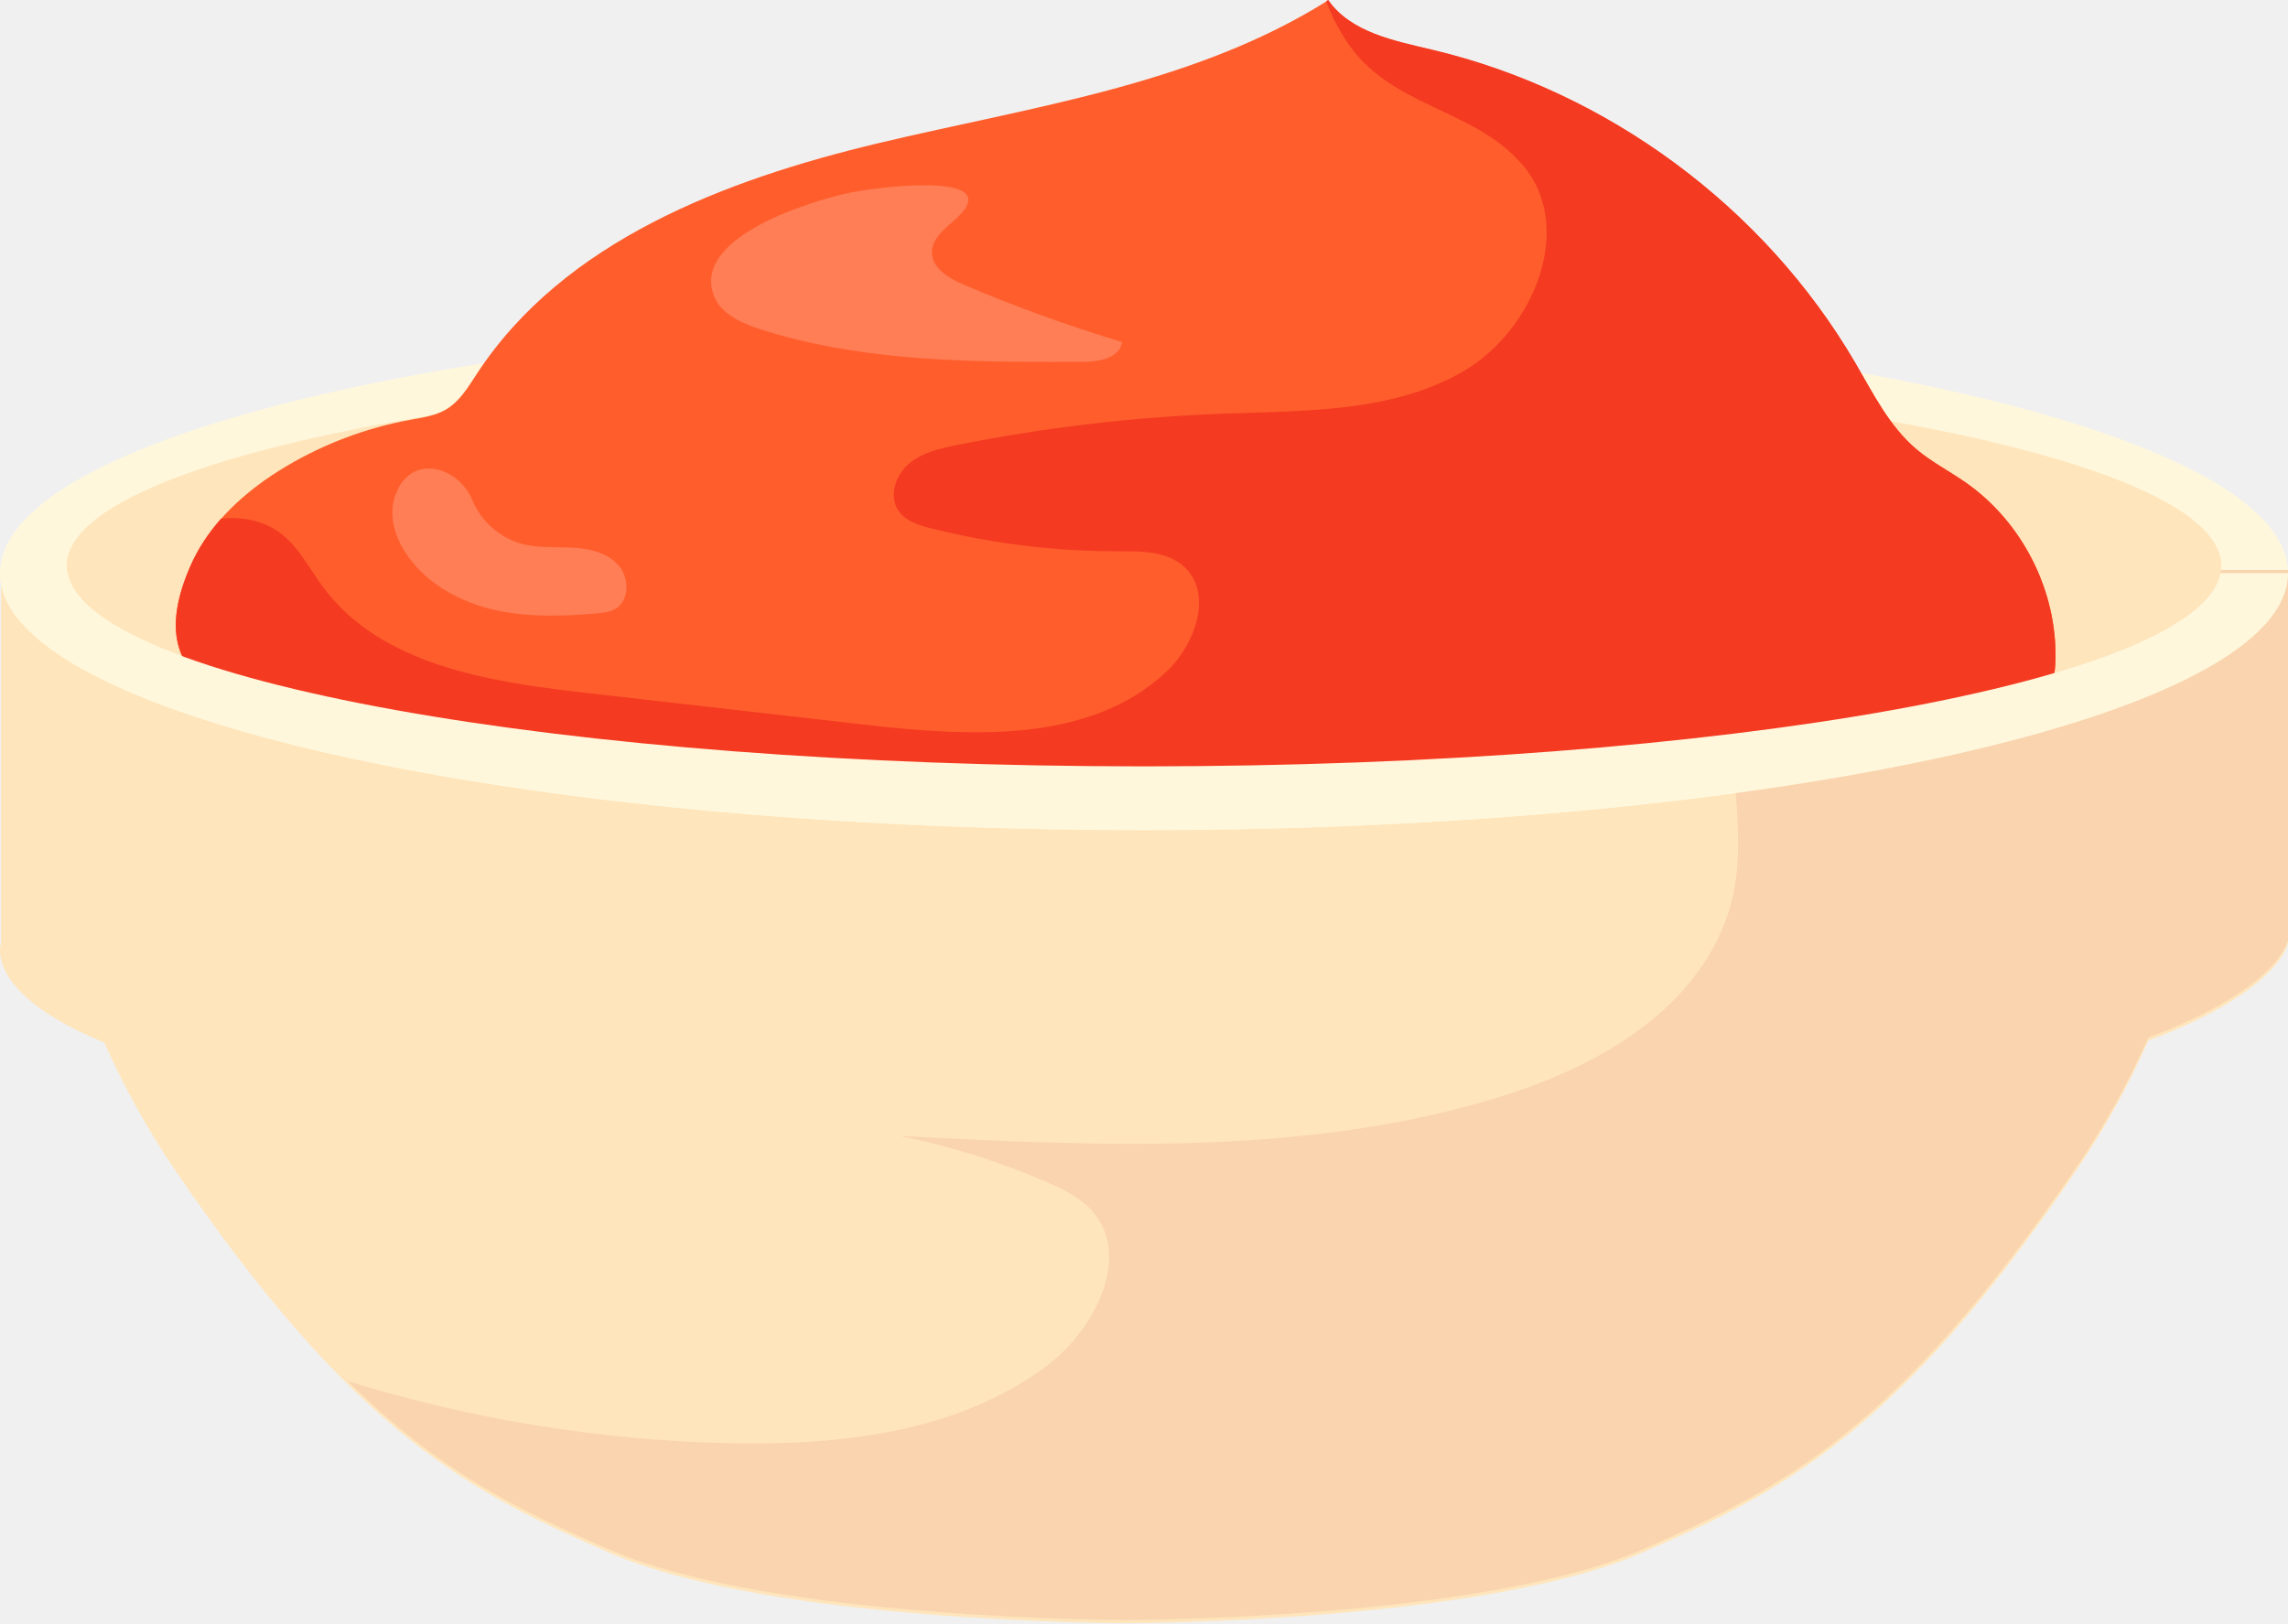
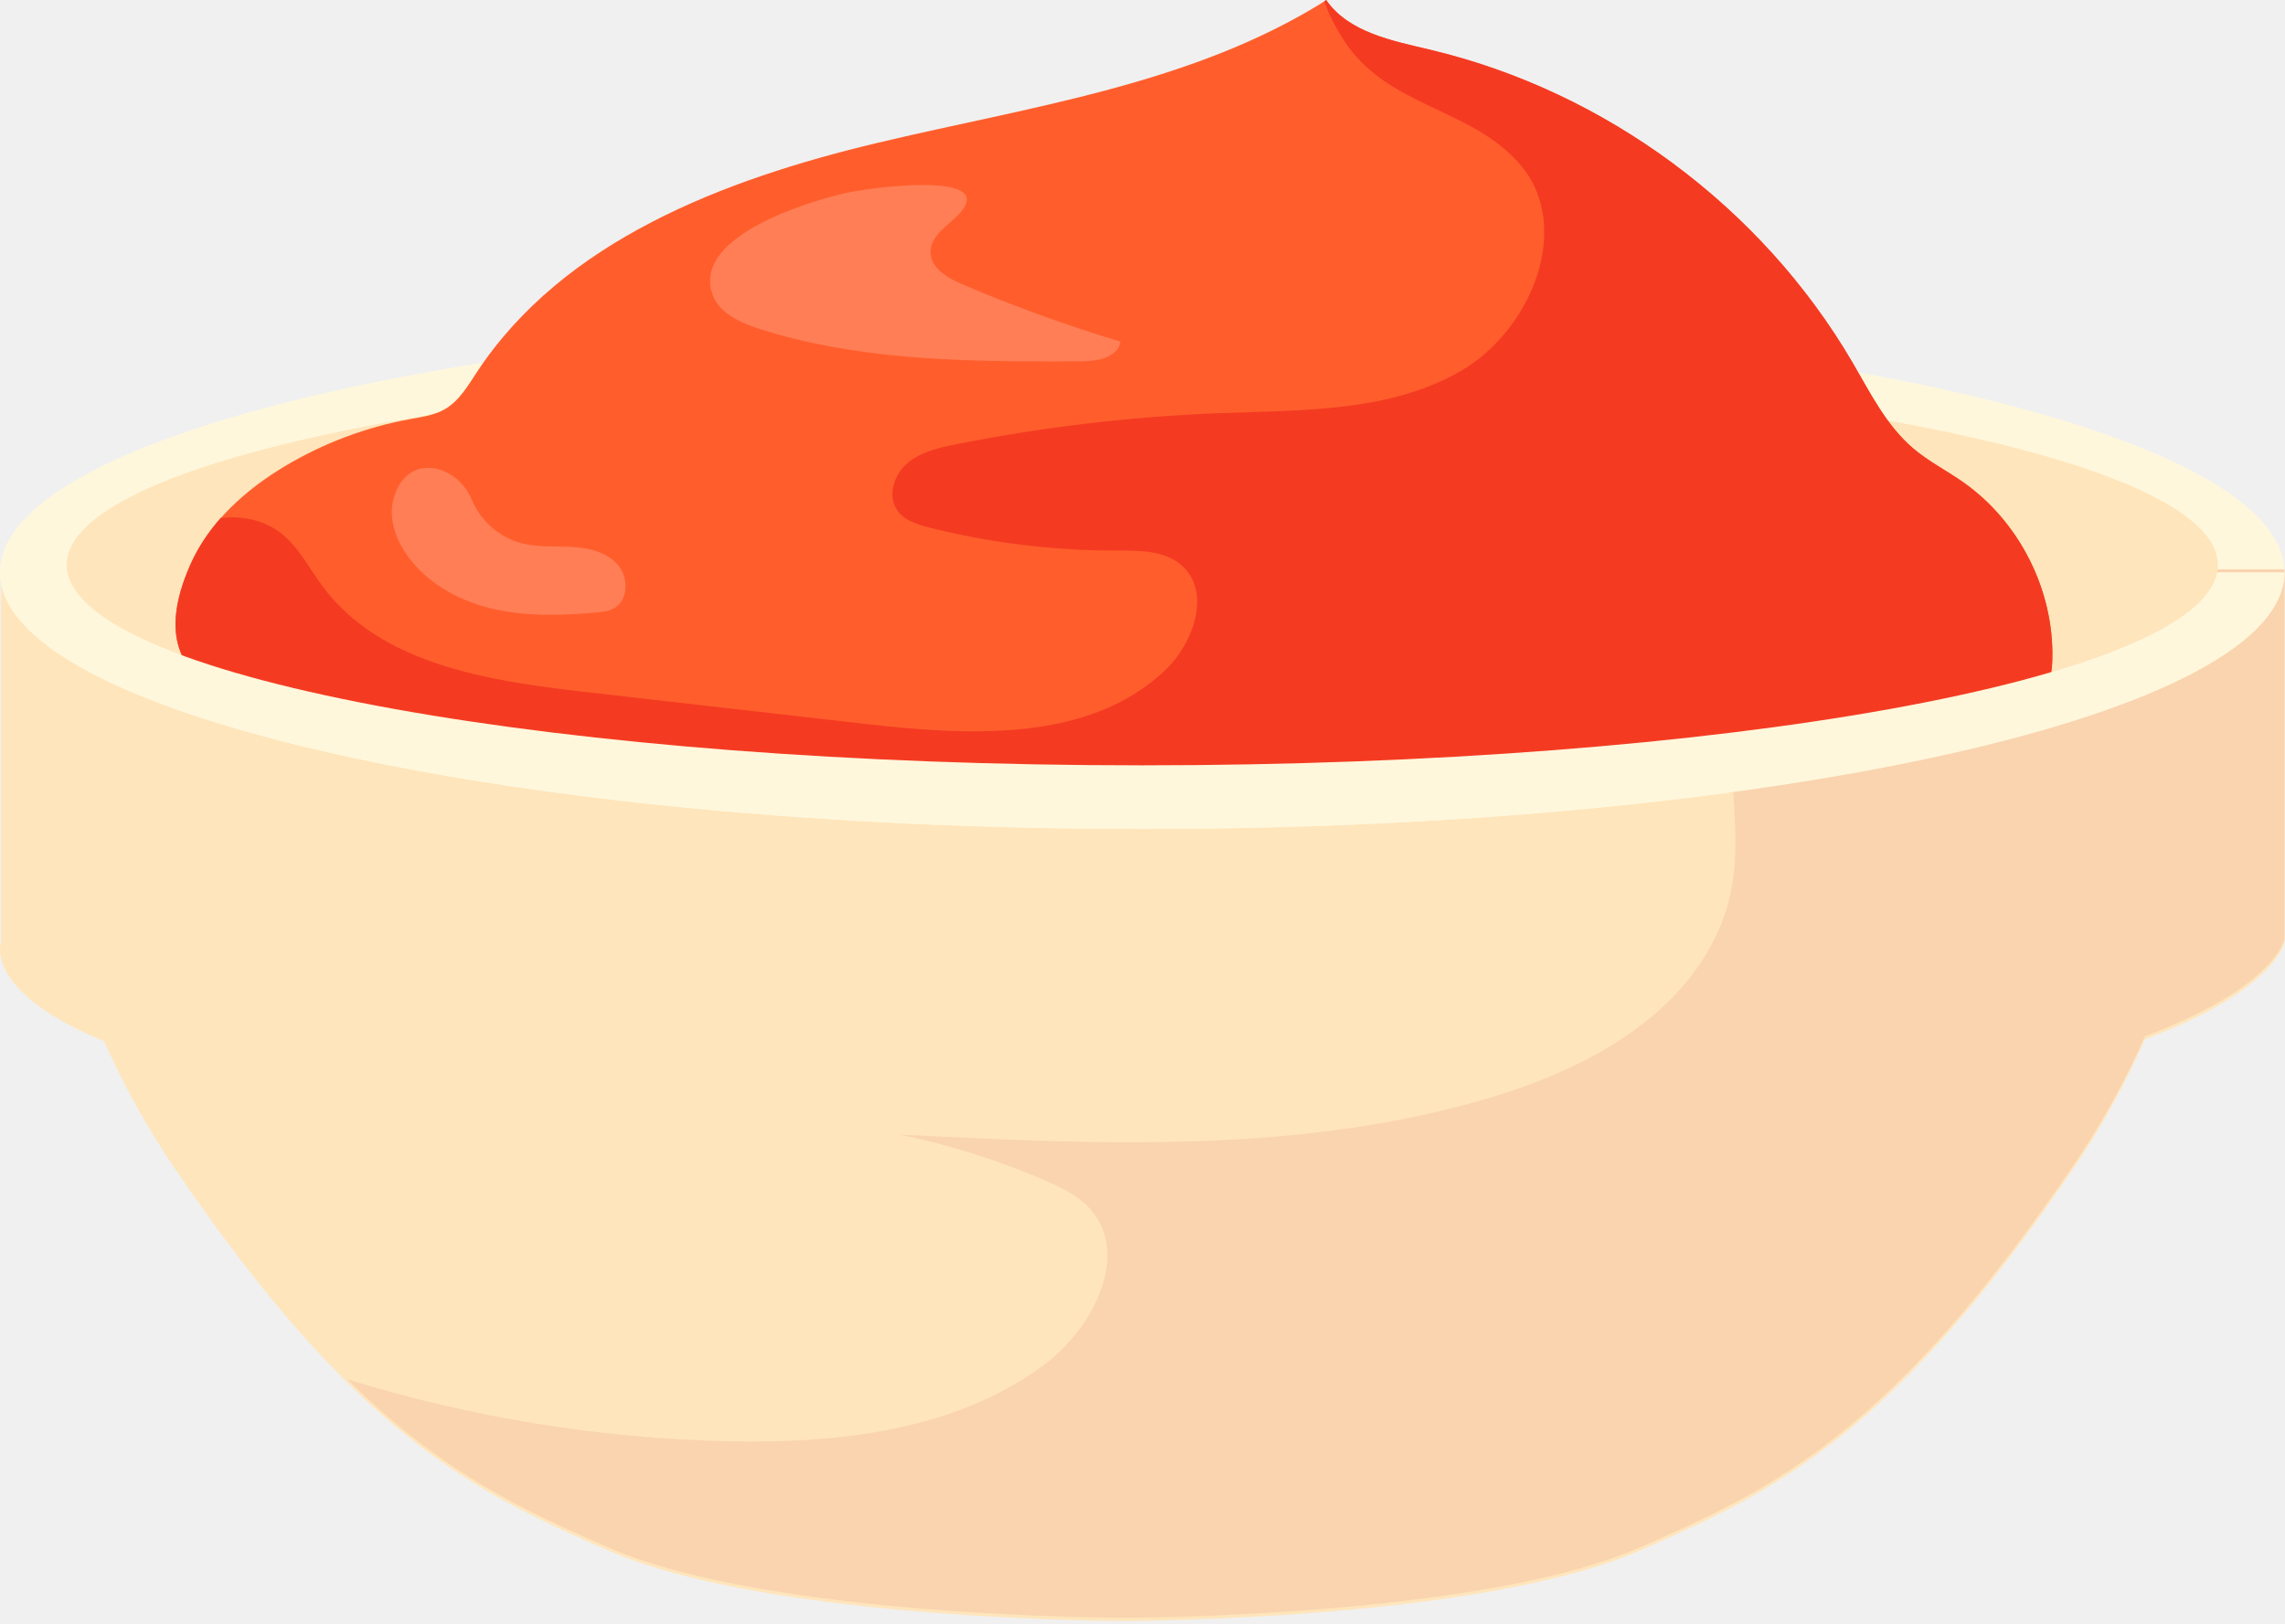
- <svg xmlns="http://www.w3.org/2000/svg" width="190.987mm" height="135.53mm" viewBox="0 0 190.987 135.53" version="1.1" id="svg1005">
-   <defs id="defs1002" />
-   <g id="layer1" transform="translate(35.5082,-20.38393)">
-     <g id="g982" transform="translate(255.5981,-252.4458)">
-       <path d="m -104.67,320.684 h -186.348 v 30.886 c 0,0 -1.577,4.11 8.615,8.315 1.58,3.542 3.496,7.08 5.817,10.502 15.173,22.359 24.945,27.122 36.417,32.117 13.437,5.856 43.039,5.856 43.039,5.856 0,0 29.598,0 43.039,-5.856 11.472,-4.995 21.241,-9.758 36.414,-32.117 2.36,-3.475 4.297,-7.07 5.891,-10.664 11.035,-4.149 11.666,-8.153 11.666,-8.153 v -30.886 h -4.551" style="fill:#ffe5bb;fill-opacity:1;fill-rule:nonzero;stroke:none;stroke-width:0.035" id="path366" />
-       <path d="m -100.119,320.684 c 0,11.85 -42.753,21.456 -95.493,21.456 -52.74,0 -95.493,-9.606 -95.493,-21.456 0,-11.85 42.753,-21.456 95.493,-21.456 52.74,0 95.493,9.606 95.493,21.456" style="fill:#fff7dc;fill-opacity:1;fill-rule:nonzero;stroke:none;stroke-width:0.035" id="path368" />
-       <path d="m -111.786,359.461 c 11.035,-4.152 11.666,-8.153 11.666,-8.153 v -30.886 h -4.551 -29.538 c -2.364,1.633 -4.667,3.337 -6.904,5.115 -3.02,2.402 -5.08,4.424 -5.235,8.421 -0.222,5.757 1.397,10.862 -1.012,16.482 -3.231,7.535 -11.275,11.811 -19.131,14.157 -15.91,4.752 -32.875,3.941 -49.456,3.087 4.209,0.857 8.326,2.155 12.263,3.87 1.348,0.586 2.713,1.245 3.697,2.335 3.436,3.814 0.268,10.026 -3.859,13.077 -7.412,5.482 -17.17,6.569 -26.388,6.368 -10.784,-0.236 -21.534,-1.997 -31.842,-5.182 7.856,7.761 14.531,10.876 21.907,14.09 13.437,5.853 43.039,5.853 43.039,5.853 0,0 29.598,0 43.039,-5.853 11.472,-4.999 21.241,-9.758 36.414,-32.12 2.36,-3.475 4.297,-7.07 5.891,-10.661" style="fill:#f9d4af;fill-opacity:1;fill-rule:nonzero;stroke:none;stroke-width:0.035" id="path370" />
-       <path d="m -105.69,320.067 c 0,9.253 -40.259,16.753 -89.923,16.753 -49.661,0 -89.923,-7.5 -89.923,-16.753 0,-9.25 40.263,-16.75 89.923,-16.75 49.664,0 89.923,7.5 89.923,16.75" style="fill:#ffe5bb;fill-opacity:1;fill-rule:nonzero;stroke:none;stroke-width:0.035" id="path372" />
-       <path d="m -275.203,320.081 c 1.573,-3.588 4.65,-6.339 8.022,-8.336 3.182,-1.887 6.699,-3.203 10.34,-3.866 1.016,-0.187 2.067,-0.332 2.956,-0.854 1.164,-0.684 1.877,-1.909 2.618,-3.037 7.243,-11.031 20.666,-16.15 33.503,-19.209 12.838,-3.059 26.367,-4.889 37.529,-11.927 1.887,2.709 5.51,3.397 8.721,4.163 14.626,3.475 27.679,13.137 35.267,26.116 1.496,2.558 2.84,5.299 5.098,7.214 1.277,1.083 2.79,1.852 4.159,2.812 4.713,3.302 7.609,9.049 7.461,14.803 -0.021,0.921 -0.141,1.898 -0.706,2.625 -0.476,0.617 -1.21,0.97 -1.923,1.288 -11.158,4.964 -23.686,5.616 -35.885,6.191 -35.348,1.669 -71.342,3.344 -106.13,-4.519 -7.535,-1.7 -15.335,-3.655 -11.031,-13.462" style="fill:#ff5e2c;fill-opacity:1;fill-rule:nonzero;stroke:none;stroke-width:0.035" id="path374" />
-       <path d="m -158.042,338.041 c 12.199,-0.579 24.726,-1.228 35.885,-6.191 0.713,-0.318 1.446,-0.67 1.923,-1.288 0.564,-0.727 0.684,-1.704 0.706,-2.628 0.148,-5.75 -2.748,-11.497 -7.461,-14.799 -1.369,-0.963 -2.882,-1.729 -4.159,-2.812 -2.258,-1.916 -3.602,-4.657 -5.098,-7.214 -7.588,-12.979 -20.641,-22.641 -35.267,-26.12 -3.21,-0.762 -6.833,-1.45 -8.721,-4.159 -0.056,0.035 -0.113,0.071 -0.169,0.102 0.356,1.009 0.885,2.085 1.619,3.228 3.63,5.676 10.654,5.627 14.774,10.442 4.441,5.193 0.938,13.829 -4.981,17.247 -5.916,3.418 -13.137,3.267 -19.967,3.517 -7.468,0.275 -14.912,1.15 -22.243,2.614 -1.436,0.286 -2.935,0.628 -4.05,1.58 -1.118,0.953 -1.686,2.713 -0.857,3.923 0.6,0.871 1.704,1.21 2.731,1.468 5.101,1.277 10.361,1.923 15.621,1.912 1.884,-0.004 3.965,-0.025 5.397,1.203 2.551,2.187 1.087,6.505 -1.355,8.816 -6.41,6.064 -16.432,5.454 -25.202,4.456 -7.835,-0.896 -15.67,-1.789 -23.509,-2.685 -7.98,-0.91 -16.887,-2.328 -21.685,-8.77 -1.182,-1.584 -2.081,-3.447 -3.679,-4.607 -1.39,-1.005 -3.15,-1.33 -4.868,-1.136 -1.037,1.175 -1.912,2.48 -2.544,3.919 -4.304,9.807 3.496,11.762 11.031,13.462 34.787,7.863 70.781,6.188 106.13,4.519" style="fill:#f43b22;fill-opacity:1;fill-rule:nonzero;stroke:none;stroke-width:0.035" id="path376" />
-       <path d="m -203.466,303.049 c -8.16,0 -16.394,-0.247 -24.141,-2.716 -1.704,-0.543 -3.602,-1.432 -4.025,-3.171 -1.245,-4.664 8.103,-7.486 11.25,-8.195 1.079,-0.243 4.004,-0.667 6.431,-0.667 2.9,0 5.091,0.607 2.572,2.861 -0.857,0.766 -1.923,1.563 -1.937,2.709 -0.021,1.358 1.422,2.208 2.671,2.738 4.307,1.834 8.717,3.433 13.197,4.784 -0.173,1.312 -1.898,1.647 -3.221,1.651 -0.931,0.004 -1.863,0.007 -2.798,0.007" style="fill:#ff7e56;fill-opacity:1;fill-rule:nonzero;stroke:none;stroke-width:0.035" id="path378" />
-       <path d="m -245.076,324.233 c -1.693,0 -3.38,-0.141 -5.02,-0.543 -2.875,-0.706 -5.63,-2.293 -7.214,-4.794 -0.826,-1.298 -1.309,-2.91 -0.893,-4.392 0.508,-1.803 1.669,-2.554 2.896,-2.554 1.443,0 2.977,1.044 3.634,2.649 0.734,1.799 2.364,3.203 4.247,3.672 1.355,0.335 2.773,0.208 4.163,0.289 1.393,0.081 2.875,0.43 3.792,1.478 0.921,1.048 0.921,2.953 -0.289,3.644 -0.452,0.261 -0.991,0.318 -1.51,0.36 -1.263,0.113 -2.536,0.191 -3.806,0.191" style="fill:#ff7e56;fill-opacity:1;fill-rule:nonzero;stroke:none;stroke-width:0.035" id="path380" />
-       <path d="m -105.757,320.684 c -1.743,8.968 -41.3,16.136 -89.856,16.136 -48.553,0 -88.113,-7.168 -89.856,-16.136 h -5.637 c 0,11.85 42.753,21.456 95.493,21.456 52.74,0 95.493,-9.606 95.493,-21.456 h -5.637" style="fill:#fff7dc;fill-opacity:1;fill-rule:nonzero;stroke:none;stroke-width:0.035" id="path382" />
-     </g>
+ <svg xmlns="http://www.w3.org/2000/svg" width="722" height="513" viewBox="0 0 722 513" fill="none">
+   <g clip-path="url(#clip0_141_1399)">
+     <path d="M704.64 180.867H0.333V297.6C0.333 297.6 -5.627 313.133 32.893 329.027C38.866 342.413 46.106 355.787 54.88 368.72C112.226 453.227 149.159 471.227 192.519 490.107C243.306 512.24 355.186 512.24 355.186 512.24C355.186 512.24 467.053 512.24 517.853 490.107C561.213 471.227 598.133 453.227 655.48 368.72C664.4 355.587 671.72 342 677.746 328.413C719.453 312.733 721.84 297.6 721.84 297.6V180.867H704.64" fill="#FFE5BB" />
+     <path d="M721.84 180.867C721.84 225.653 560.253 261.96 360.92 261.96C161.587 261.96 0 225.653 0 180.867C0 136.08 161.587 99.773 360.92 99.773C560.253 99.773 721.84 136.08 721.84 180.867" fill="#FFF7DC" />
+     <path d="M677.746 327.427C719.453 311.733 721.84 296.613 721.84 296.613V179.88H704.64H593C584.066 186.053 575.36 192.493 566.906 199.213C555.493 208.293 547.706 215.933 547.12 231.04C546.28 252.8 552.4 272.093 543.293 293.333C531.08 321.813 500.68 337.973 470.986 346.84C410.853 364.8 346.733 361.733 284.066 358.507C299.973 361.747 315.533 366.653 330.413 373.133C335.506 375.347 340.666 377.84 344.386 381.96C357.373 396.373 345.4 419.853 329.8 431.387C301.786 452.107 264.906 456.213 230.066 455.453C189.306 454.56 148.68 447.907 109.72 435.867C139.413 465.2 164.64 476.973 192.52 489.12C243.306 511.24 355.186 511.24 355.186 511.24C355.186 511.24 467.053 511.24 517.853 489.12C561.213 470.227 598.133 452.24 655.48 367.72C664.4 354.587 671.72 341 677.746 327.427" fill="#F9D4AF" />
+     <path d="M700.786 178.533C700.786 213.507 548.626 241.853 360.919 241.853C173.226 241.853 21.053 213.507 21.053 178.533C21.053 143.573 173.226 115.227 360.919 115.227C548.626 115.227 700.786 143.573 700.786 178.533" fill="#FFE5BB" />
+     <path d="M60.107 178.587C66.053 165.027 77.68 154.627 90.427 147.08C102.453 139.947 115.747 134.973 129.507 132.467C133.347 131.76 137.32 131.213 140.68 129.24C145.08 126.653 147.773 122.027 150.573 117.76C177.947 76.067 228.68 56.72 277.2 45.16C325.72 33.6 376.853 26.68 419.04 0.08C426.173 10.32 439.867 12.92 452 15.813C507.28 28.947 556.613 65.467 585.293 114.52C590.947 124.187 596.027 134.547 604.56 141.787C609.387 145.88 615.107 148.787 620.28 152.413C638.094 164.893 649.04 186.613 648.48 208.36C648.4 211.84 647.947 215.533 645.813 218.28C644.013 220.613 641.24 221.947 638.547 223.147C596.373 241.907 549.027 244.373 502.92 246.547C369.32 252.853 233.28 259.187 101.8 229.467C73.32 223.04 43.84 215.653 60.107 178.587" fill="#FF5E2C" />
+     <path d="M502.92 246.467C549.027 244.28 596.373 241.827 638.547 223.067C641.24 221.867 644.013 220.533 645.813 218.2C647.947 215.453 648.4 211.76 648.48 208.267C649.04 186.533 638.094 164.813 620.28 152.333C615.107 148.693 609.387 145.8 604.56 141.707C596.027 134.467 590.947 124.107 585.293 114.44C556.613 65.387 507.28 28.867 452 15.72C439.867 12.84 426.173 10.24 419.04 6.10352e-05C418.827 0.133 418.613 0.267 418.4 0.387C419.747 4.2 421.747 8.267 424.52 12.587C438.24 34.04 464.787 33.853 480.36 52.053C497.147 71.68 483.907 104.32 461.533 117.24C439.173 130.16 411.88 129.587 386.067 130.533C357.84 131.573 329.707 134.88 302 140.413C296.574 141.493 290.907 142.787 286.693 146.387C282.467 149.987 280.32 156.64 283.454 161.213C285.72 164.507 289.893 165.787 293.774 166.76C313.053 171.587 332.933 174.027 352.813 173.987C359.933 173.972 367.8 173.893 373.214 178.533C382.853 186.8 377.32 203.12 368.093 211.853C343.867 234.773 305.987 232.467 272.84 228.693C243.227 225.307 213.613 221.933 183.987 218.547C153.827 215.107 120.16 209.747 102.027 185.4C97.56 179.413 94.16 172.373 88.12 167.987C82.867 164.187 76.213 162.96 69.72 163.693C65.8 168.133 62.493 173.067 60.107 178.507C43.84 215.573 73.32 222.96 101.8 229.387C233.28 259.107 369.32 252.773 502.92 246.467" fill="#F43B22" />
+     <path d="M331.24 114.213C300.4 114.213 269.28 113.28 240 103.947C233.56 101.893 226.386 98.534 224.786 91.96C220.08 74.333 255.413 63.667 267.306 60.987C271.386 60.067 282.44 58.467 291.613 58.467C302.573 58.467 310.853 60.76 301.333 69.28C298.093 72.173 294.066 75.187 294.013 79.52C293.933 84.653 299.386 87.867 304.106 89.867C320.386 96.8 337.053 102.84 353.986 107.947C353.333 112.907 346.813 114.173 341.813 114.187C338.293 114.202 334.773 114.213 331.24 114.213" fill="#FF7E56" />
+     <path d="M173.973 194.28C167.573 194.28 161.2 193.747 155 192.227C144.133 189.56 133.72 183.56 127.733 174.107C124.613 169.2 122.786 163.107 124.36 157.507C126.28 150.693 130.666 147.853 135.306 147.853C140.76 147.853 146.56 151.8 149.04 157.867C151.813 164.667 157.973 169.973 165.093 171.747C170.213 173.013 175.573 172.533 180.826 172.84C186.093 173.147 191.693 174.467 195.16 178.427C198.64 182.387 198.64 189.587 194.066 192.2C192.36 193.187 190.32 193.4 188.36 193.56C183.586 193.987 178.773 194.28 173.973 194.28" fill="#FF7E56" />
+     <path d="M700.533 180.867C693.947 214.76 544.44 241.853 360.92 241.853C177.413 241.853 27.893 214.76 21.307 180.867H0C0 225.653 161.587 261.96 360.92 261.96C560.253 261.96 721.84 225.653 721.84 180.867H700.533" fill="#FFF7DC" />
  </g>
+   <defs>
+     <clipPath id="clip0_141_1399">
+       <rect width="721.84" height="512.24" fill="white" />
+     </clipPath>
+   </defs>
</svg>
